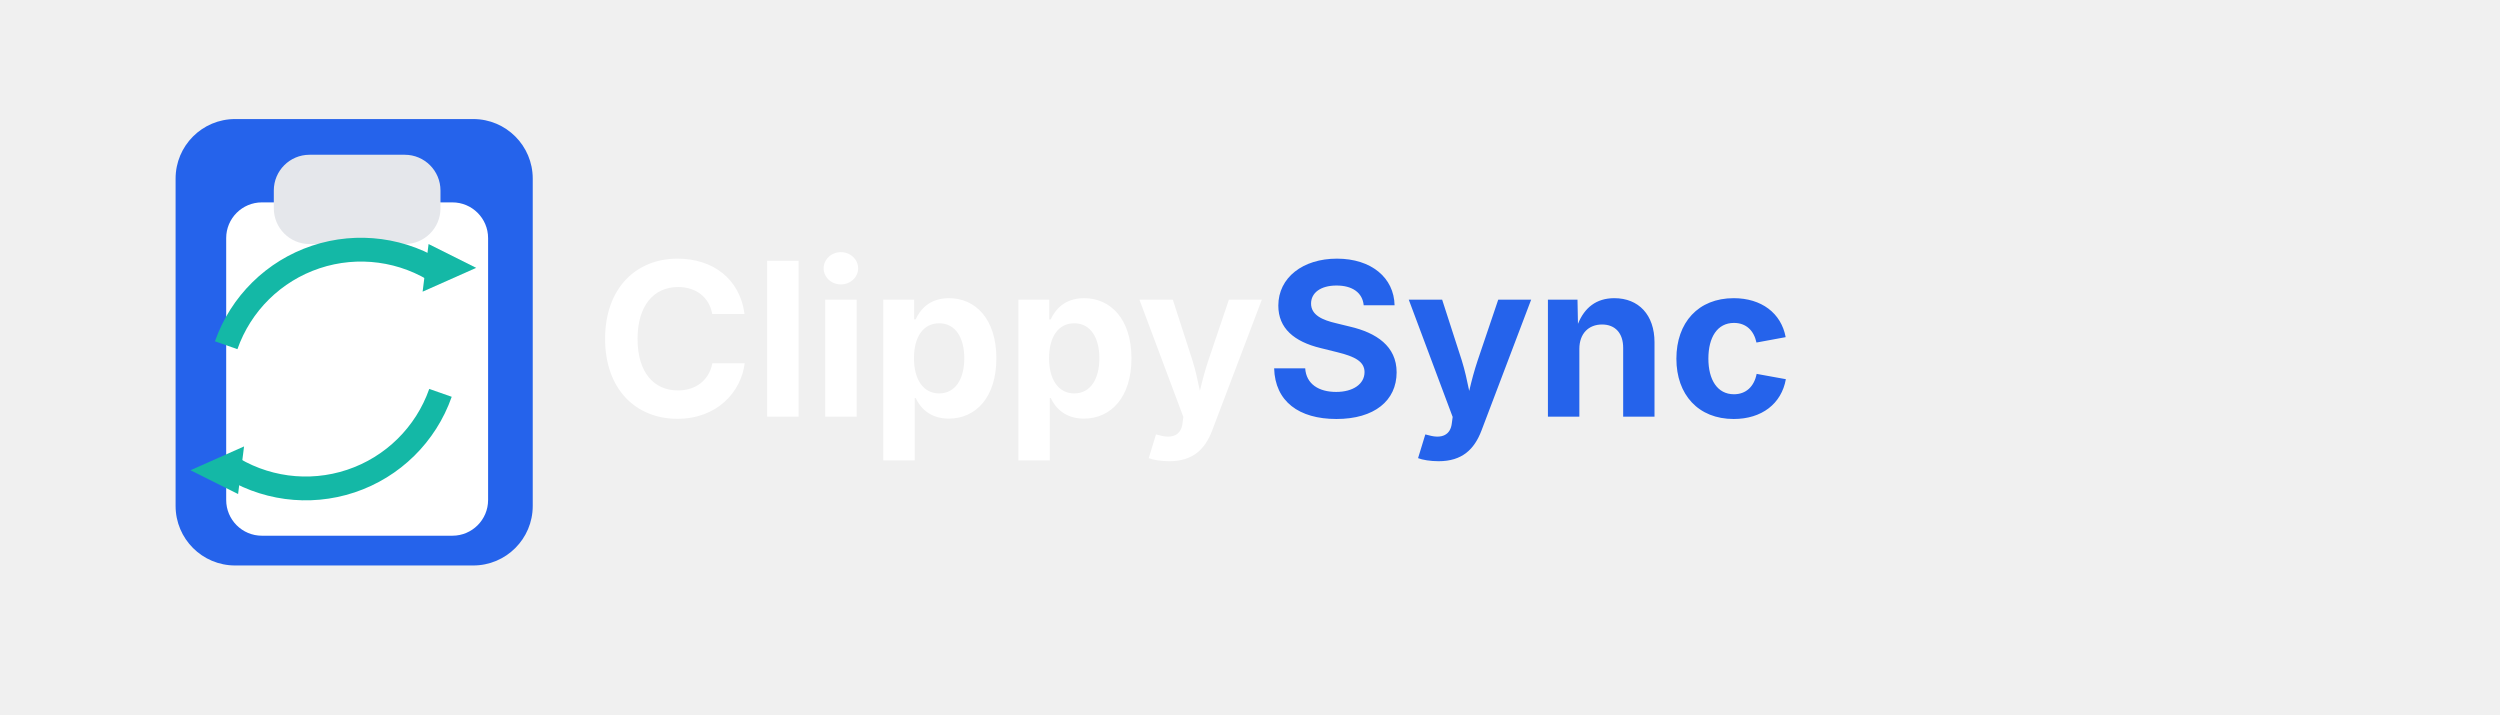
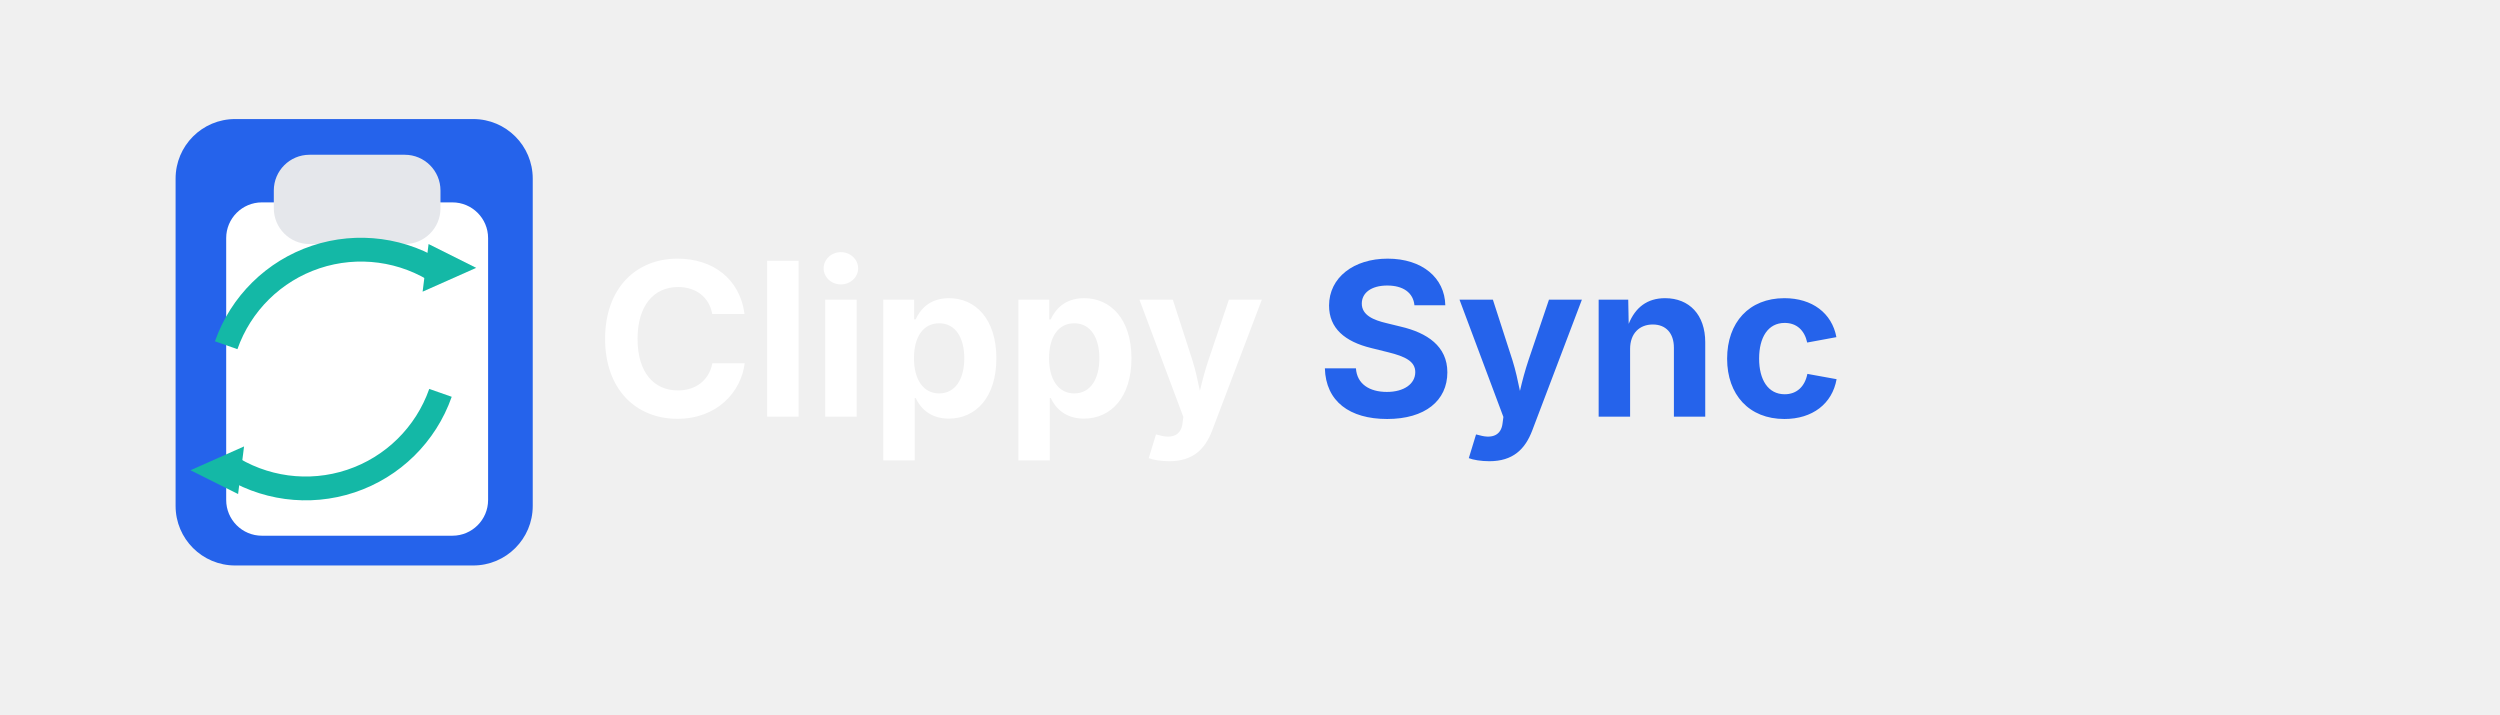
<svg xmlns="http://www.w3.org/2000/svg" width="420" height="120" viewBox="0 0 420 120">
  <rect x="29.5" y="20" width="60" height="75" rx="10" fill="#2563EB" />
  <rect x="38" y="34" width="44" height="56" rx="6" fill="#ffffff" />
  <rect x="46" y="26" width="28" height="15" rx="6" fill="#e5e7eb" />
  <path d="M38 58            A24 24 0 0 1 74 46" stroke="#14B8A6" stroke-width="4" fill="none" />
  <polygon points="72,41 80,45 71,49" fill="#14B8A6" />
  <path d="M74 66            A24 24 0 0 1 38 78" stroke="#14B8A6" stroke-width="4" fill="none" />
  <polygon points="40,83 32,79 41,75" fill="#14B8A6" />
  <text x="100" y="70" font-family="Inter, Segoe UI, sans-serif" font-size="36" font-weight="700" fill="#ffffff">
-         Clippy<tspan fill="#2563EB">Sync</tspan>
+         Clippy
+         <tspan fill="#2563EB">Sync</tspan>
  </text>
</svg>
